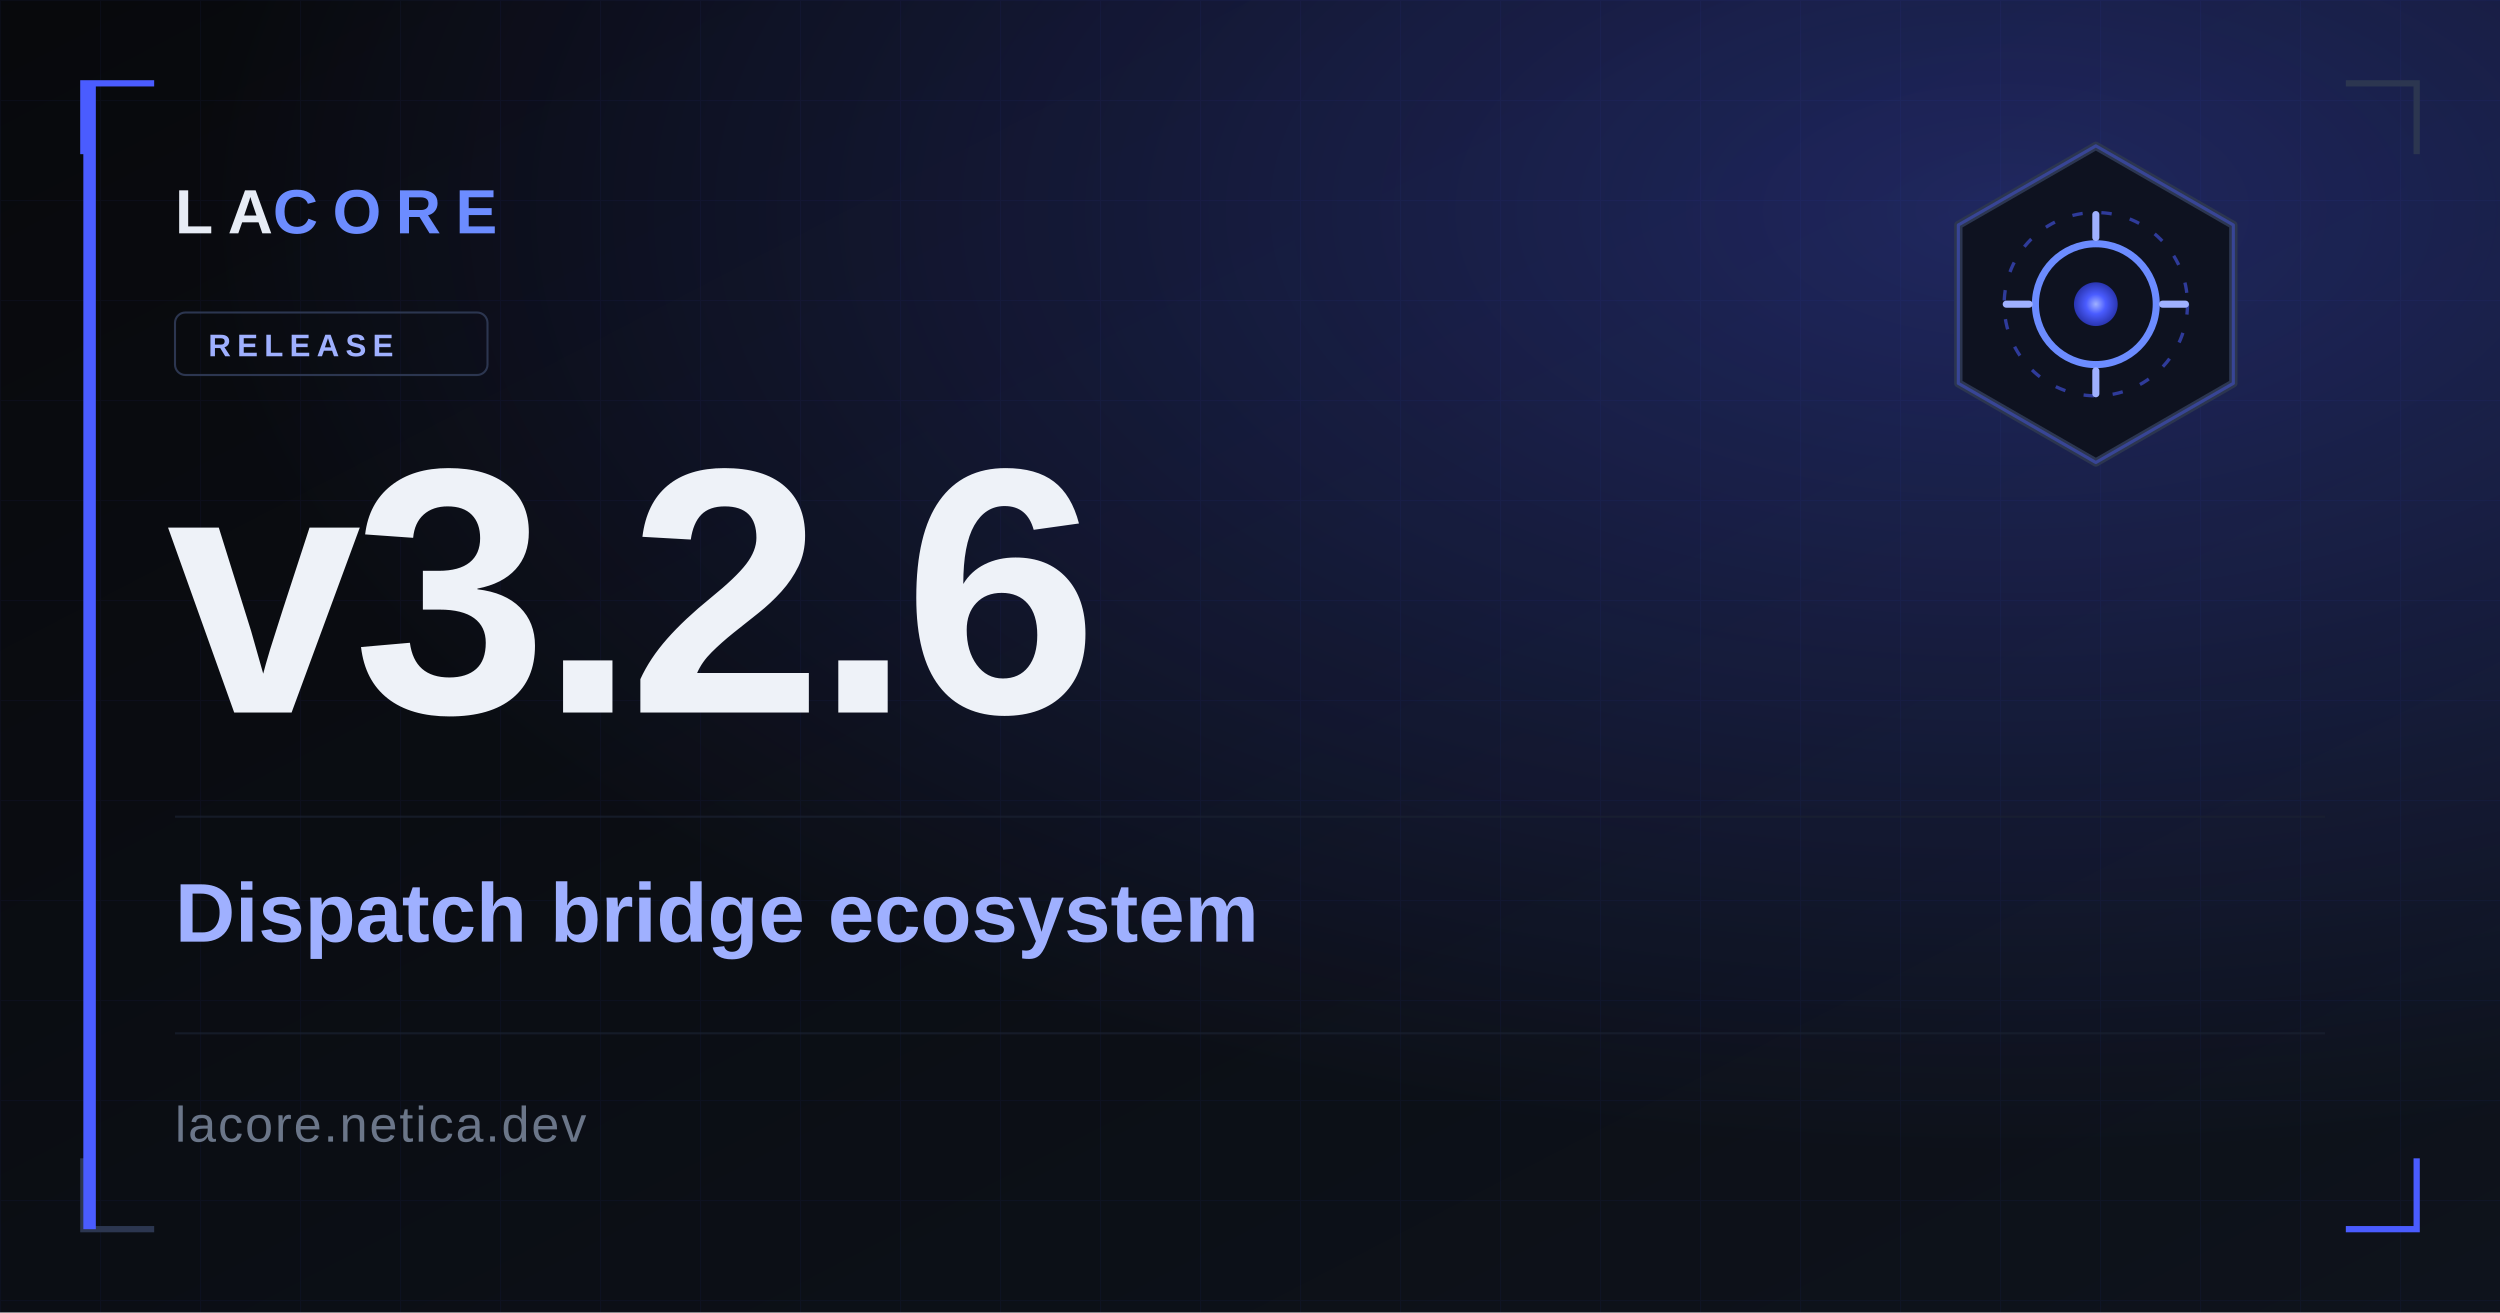
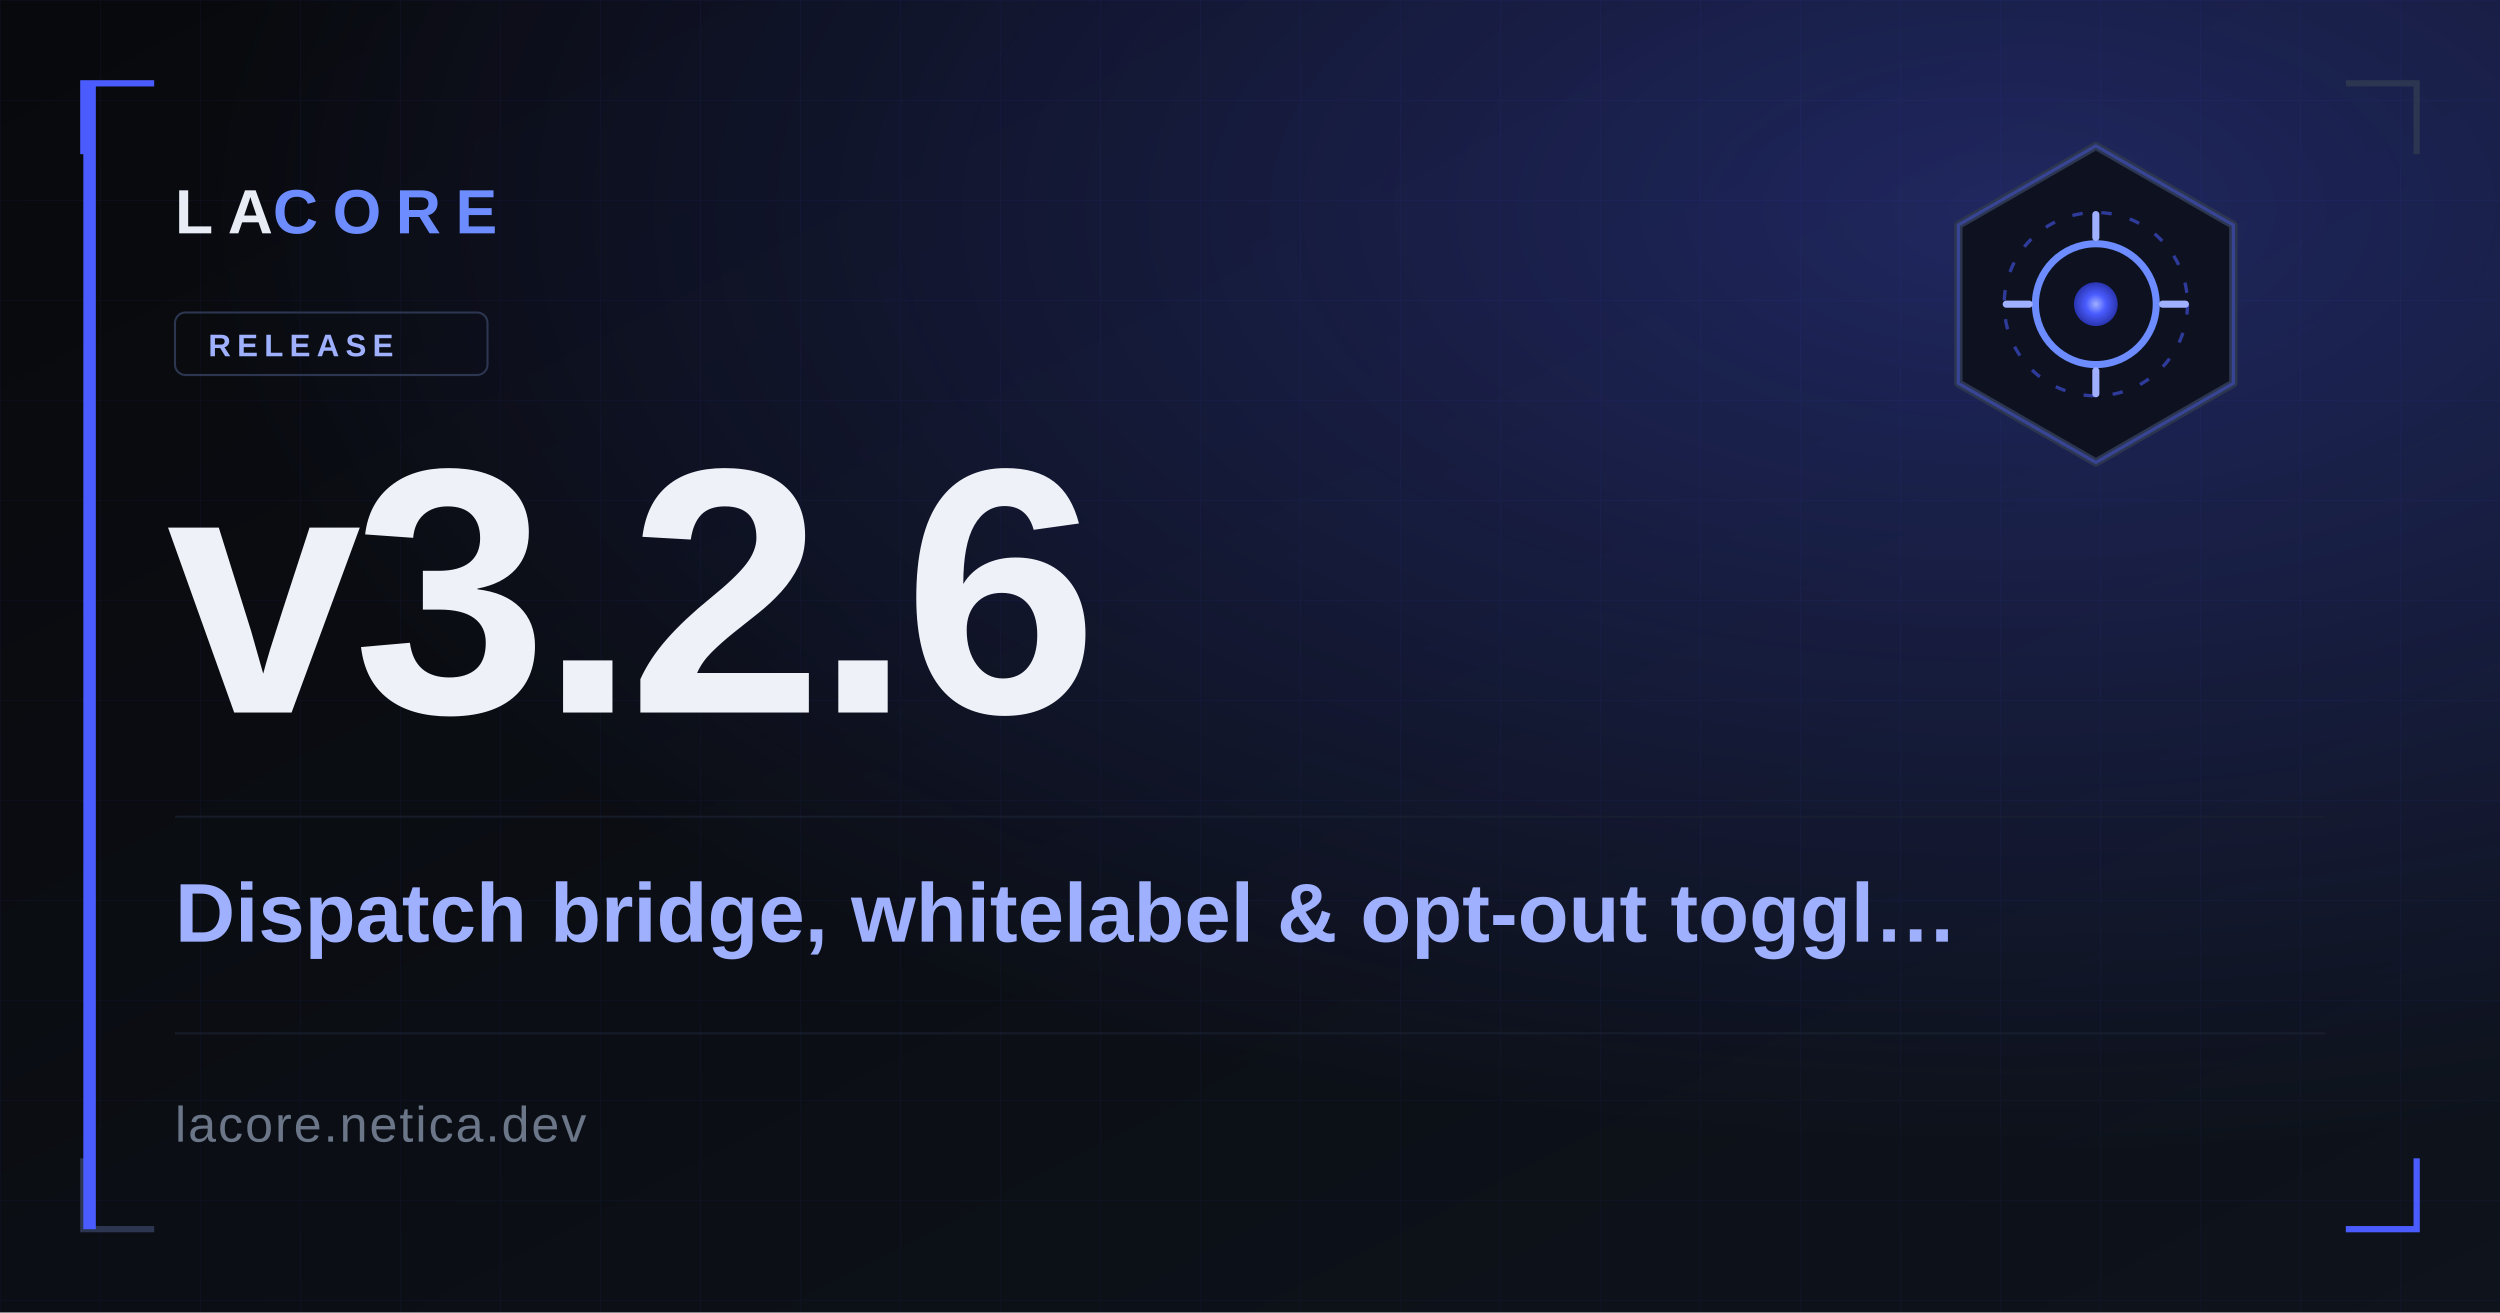
<svg xmlns="http://www.w3.org/2000/svg" viewBox="0 0 1200 630" font-family="'Chakra Petch', 'Segoe UI', system-ui, -apple-system, Arial, sans-serif">
  <defs>
    <linearGradient id="bg" x1="0" y1="0" x2="1" y2="1">
      <stop offset="0" stop-color="#08090c" />
      <stop offset="1" stop-color="#0e131c" />
    </linearGradient>
    <radialGradient id="glow" cx="0.8" cy="0.16" r="0.72">
      <stop offset="0" stop-color="#4a5cff" stop-opacity="0.32" />
      <stop offset="1" stop-color="#4a5cff" stop-opacity="0" />
    </radialGradient>
    <radialGradient id="core" cx="0.5" cy="0.5" r="0.5">
      <stop offset="0" stop-color="#9fb0ff" />
      <stop offset="0.45" stop-color="#4a5cff" />
      <stop offset="1" stop-color="#2a35b0" />
    </radialGradient>
    <pattern id="grid" width="48" height="48" patternUnits="userSpaceOnUse">
      <path d="M48 0H0V48" fill="none" stroke="#4a5cff" stroke-opacity="0.05" stroke-width="1" />
    </pattern>
  </defs>
  <rect width="1200" height="630" fill="url(#bg)" />
  <rect width="1200" height="630" fill="url(#grid)" />
  <rect width="1200" height="630" fill="url(#glow)" />
  <g stroke="#4a5cff" stroke-width="3" fill="none">
    <path d="M40 74 V40 H74" />
    <path d="M1160 556 V590 H1126" />
  </g>
  <g stroke="#2c3650" stroke-width="3" fill="none">
    <path d="M1160 74 V40 H1126" />
    <path d="M40 556 V590 H74" />
  </g>
  <rect x="40" y="40" width="6" height="550" fill="#4a5cff" />
  <g transform="translate(1006 150)">
    <g transform="translate(-90 -90)">
      <polygon points="90,10 156,48 156,124 90,162 24,124 24,48" fill="#0e1220" stroke="#2c3650" stroke-width="4" stroke-linejoin="round" />
      <polygon points="90,10 156,48 156,124 90,162 24,124 24,48" fill="none" stroke="#4a5cff" stroke-width="1.5" stroke-linejoin="round" opacity="0.4" />
      <circle cx="90" cy="86" r="44" fill="none" stroke="#4a5cff" stroke-width="1.6" stroke-dasharray="5 9" opacity="0.55" />
      <circle cx="90" cy="86" r="29" fill="none" stroke="#6c8cff" stroke-width="3.4" />
      <circle cx="90" cy="86" r="10.5" fill="url(#core)" />
      <g stroke="#9fb0ff" stroke-width="3.4" stroke-linecap="round">
        <line x1="90" y1="43" x2="90" y2="54" />
        <line x1="90" y1="118" x2="90" y2="129" />
        <line x1="47" y1="86" x2="58" y2="86" />
        <line x1="122" y1="86" x2="133" y2="86" />
      </g>
    </g>
  </g>
  <g stroke="#1a2131" stroke-width="1" opacity="0.7">
    <line x1="84" y1="392" x2="1116" y2="392" />
    <line x1="84" y1="496" x2="1116" y2="496" />
  </g>
  <text x="84" y="112" fill="#e7ecf5" font-size="30" font-weight="700" letter-spacing="7">LA<tspan fill="#6c8cff">CORE</tspan>
  </text>
  <g>
    <rect x="84" y="150" width="150" height="30" rx="5" fill="none" stroke="#2c3650" />
    <text x="100" y="171" fill="#9fb0ff" font-size="15" font-weight="700" letter-spacing="3">RELEASE</text>
  </g>
  <text x="80" y="342" fill="#eef2f8" font-size="168" font-weight="700" letter-spacing="-4">v3.2.6</text>
-   <text x="84" y="452" fill="#9fb0ff" font-size="40" font-weight="600">Dispatch bridge ecosystem</text>
+   <text x="84" y="452" fill="#9fb0ff" font-size="40" font-weight="600">Dispatch bridge, whitelabel &amp; opt-out toggl…</text>
  <text x="84" y="548" fill="#6b7689" font-size="24" font-weight="500" letter-spacing="1">lacore.netica.dev</text>
  <text x="1116" y="548" fill="#4d5872" font-size="22" font-weight="500" letter-spacing="2" text-anchor="end" />
</svg>
